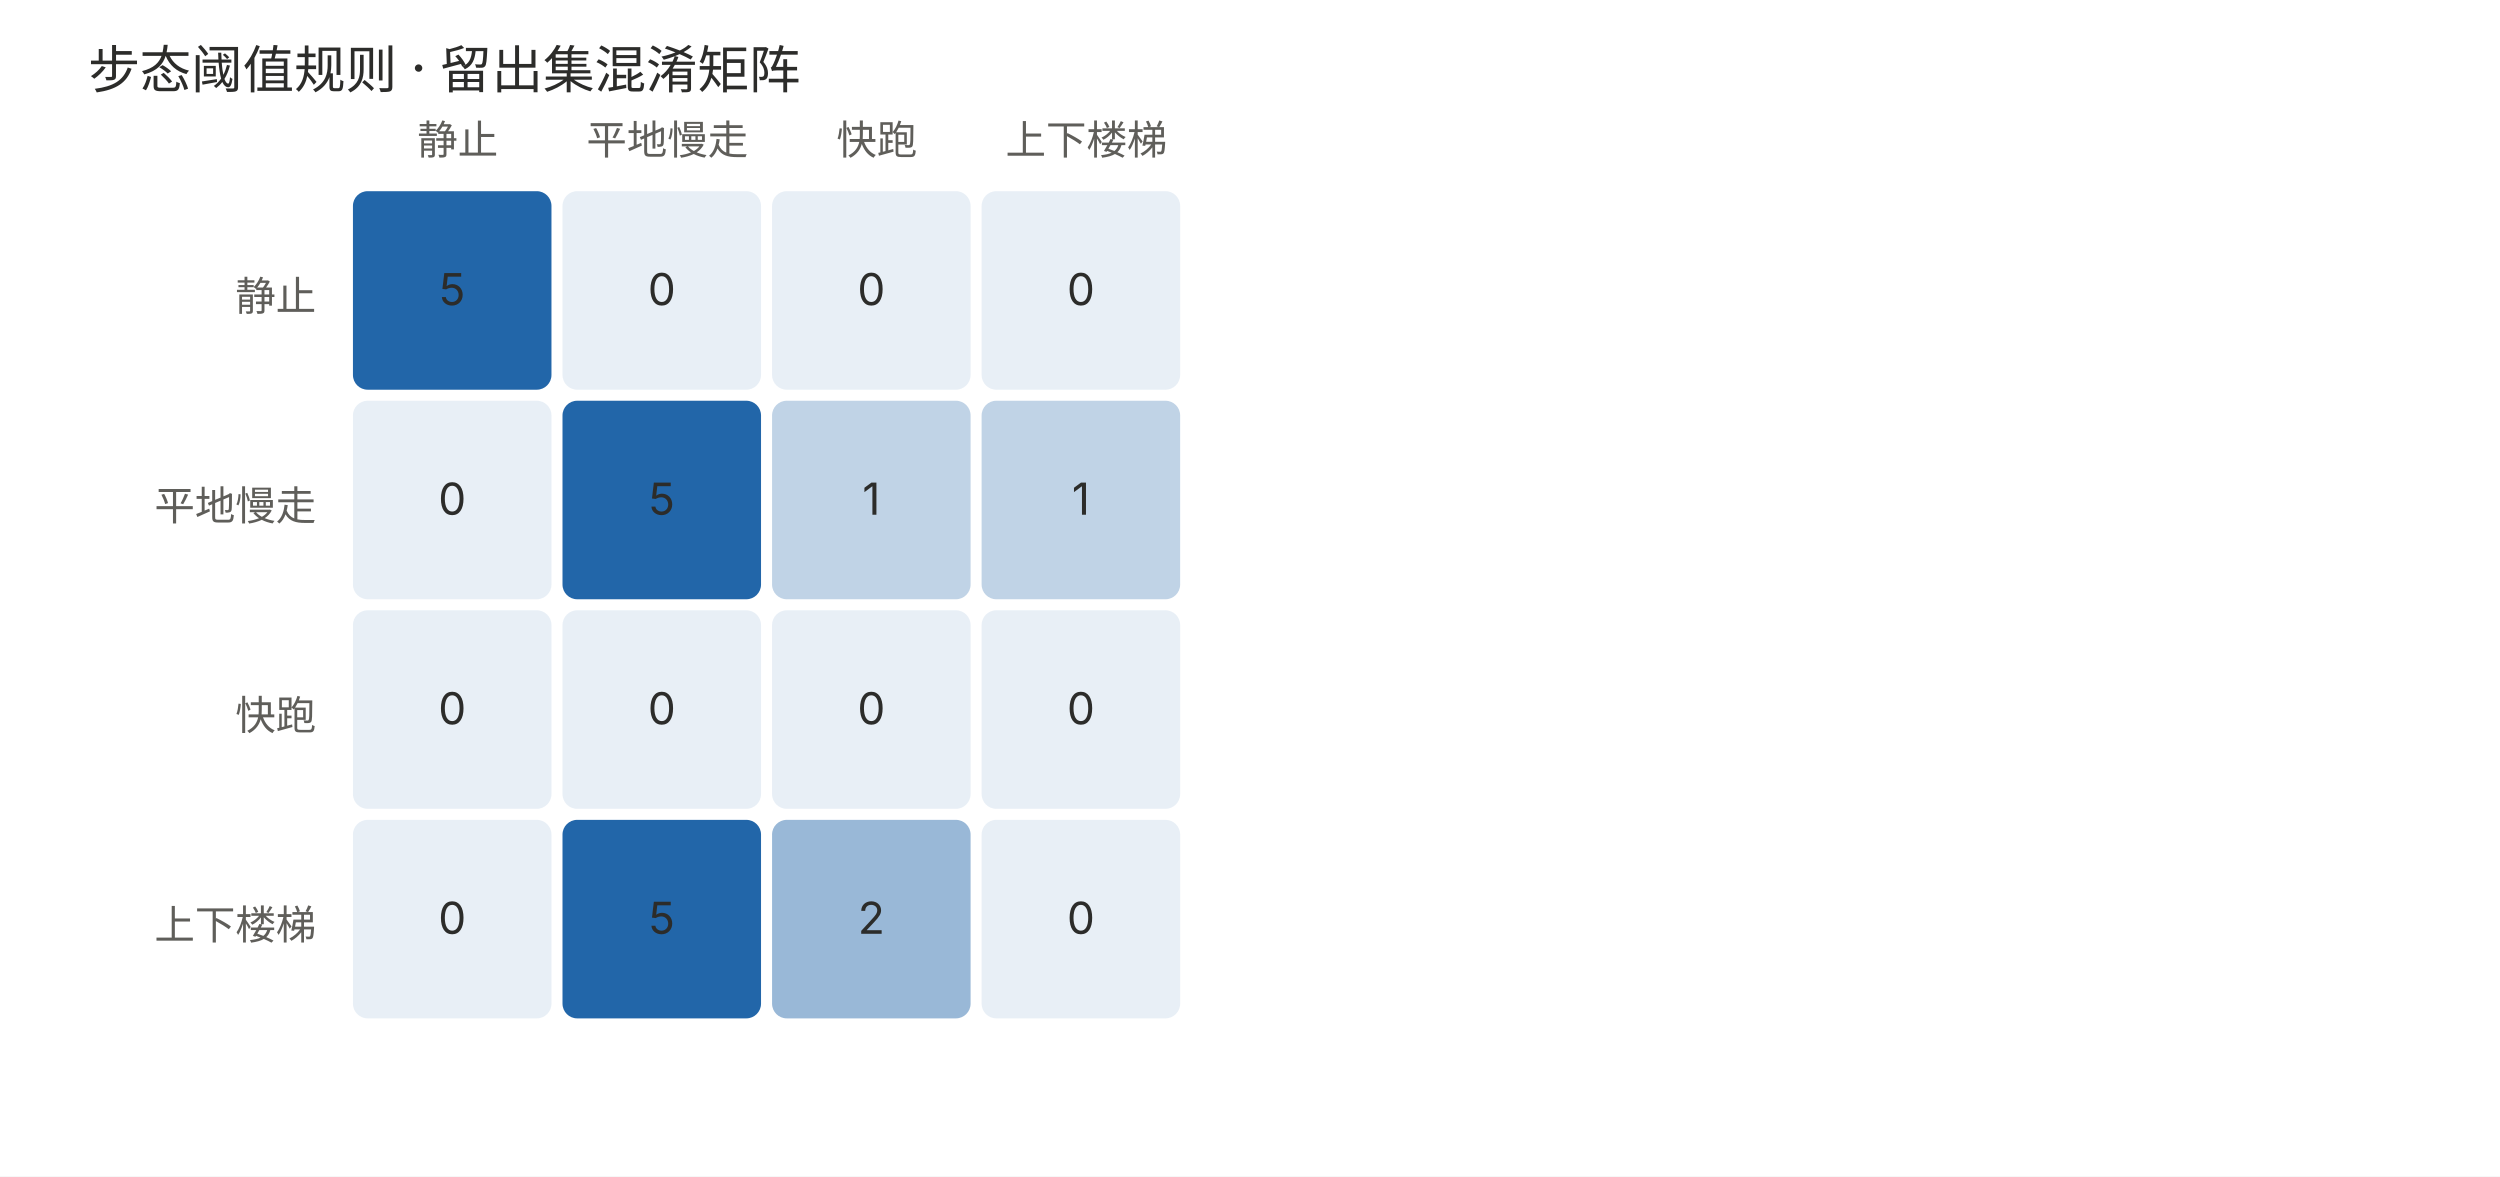
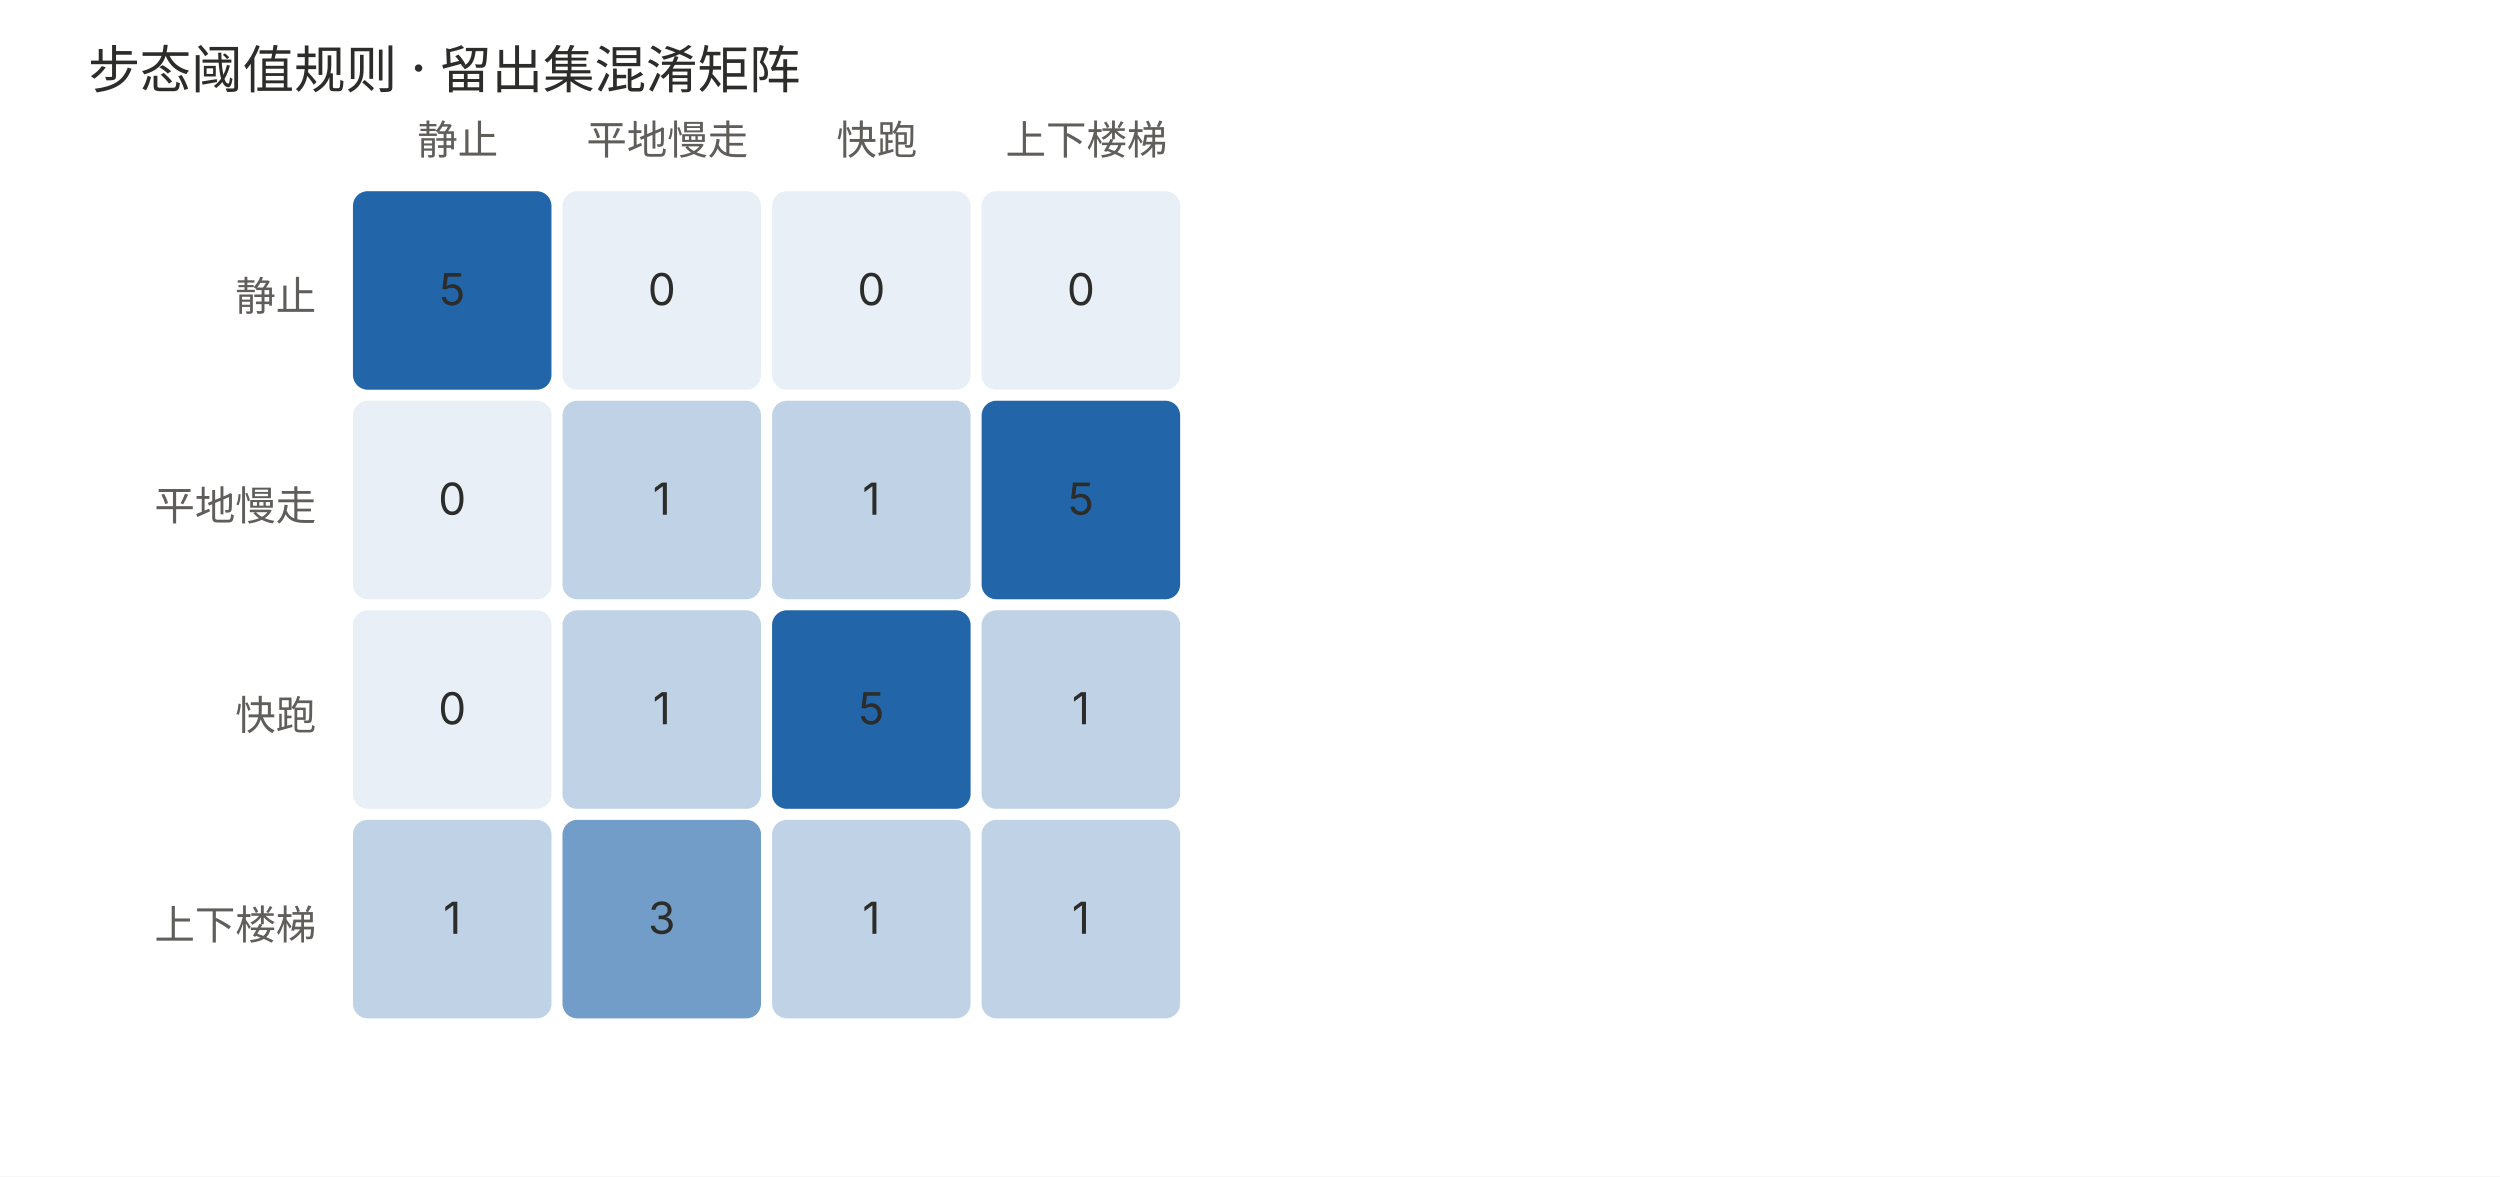
<svg xmlns="http://www.w3.org/2000/svg" viewBox="0 0 680 320" width="100%" role="img">
  <rect width="680" height="320" fill="#FFFFFF" />
  <g font-family="system-ui, -apple-system, Segoe UI, Microsoft YaHei, sans-serif">
    <text x="24" y="24" font-size="14" font-weight="500" fill="#2C2C2A">步态阈值规则 · 留出集混淆矩阵</text>
    <text x="124.5" y="42" font-size="11" fill="#5F5E5A" text-anchor="middle">静止</text>
    <text x="181.5" y="42" font-size="11" fill="#5F5E5A" text-anchor="middle">平地慢走</text>
    <text x="238.5" y="42" font-size="11" fill="#5F5E5A" text-anchor="middle">快跑</text>
    <text x="295.5" y="42" font-size="11" fill="#5F5E5A" text-anchor="middle">上下楼梯</text>
    <text x="86" y="84.5" font-size="11" fill="#5F5E5A" text-anchor="end">静止</text>
    <rect x="96.0" y="52.0" width="54.0" height="54.0" rx="4" fill="#185FA5" fill-opacity="0.95" />
    <text x="123.0" y="83.0" font-size="12" fill="#2C2C2A" text-anchor="middle">5</text>
    <rect x="153.0" y="52.0" width="54.0" height="54.0" rx="4" fill="#185FA5" fill-opacity="0.10" />
    <text x="180.0" y="83.0" font-size="12" fill="#2C2C2A" text-anchor="middle">0</text>
    <rect x="210.0" y="52.0" width="54.0" height="54.0" rx="4" fill="#185FA5" fill-opacity="0.10" />
    <text x="237.0" y="83.0" font-size="12" fill="#2C2C2A" text-anchor="middle">0</text>
    <rect x="267.0" y="52.0" width="54.0" height="54.0" rx="4" fill="#185FA5" fill-opacity="0.10" />
    <text x="294.0" y="83.0" font-size="12" fill="#2C2C2A" text-anchor="middle">0</text>
    <text x="86" y="141.5" font-size="11" fill="#5F5E5A" text-anchor="end">平地慢走</text>
    <rect x="96.0" y="109.0" width="54.0" height="54.0" rx="4" fill="#185FA5" fill-opacity="0.10" />
    <text x="123.0" y="140.0" font-size="12" fill="#2C2C2A" text-anchor="middle">0</text>
-     <rect x="153.0" y="109.0" width="54.0" height="54.0" rx="4" fill="#185FA5" fill-opacity="0.95" />
-     <text x="180.0" y="140.0" font-size="12" fill="#2C2C2A" text-anchor="middle">5</text>
+     <rect x="153.0" y="109.0" width="54.0" height="54.0" rx="4" fill="#185FA5" fill-opacity="0.27" />
+     <text x="180.0" y="140.0" font-size="12" fill="#2C2C2A" text-anchor="middle">1</text>
    <rect x="210.0" y="109.0" width="54.0" height="54.0" rx="4" fill="#185FA5" fill-opacity="0.27" />
    <text x="237.0" y="140.0" font-size="12" fill="#2C2C2A" text-anchor="middle">1</text>
-     <rect x="267.0" y="109.0" width="54.0" height="54.0" rx="4" fill="#185FA5" fill-opacity="0.27" />
-     <text x="294.0" y="140.0" font-size="12" fill="#2C2C2A" text-anchor="middle">1</text>
+     <rect x="267.0" y="109.0" width="54.0" height="54.0" rx="4" fill="#185FA5" fill-opacity="0.95" />
+     <text x="294.0" y="140.0" font-size="12" fill="#2C2C2A" text-anchor="middle">5</text>
    <text x="86" y="198.5" font-size="11" fill="#5F5E5A" text-anchor="end">快跑</text>
    <rect x="96.0" y="166.0" width="54.0" height="54.0" rx="4" fill="#185FA5" fill-opacity="0.10" />
    <text x="123.0" y="197.0" font-size="12" fill="#2C2C2A" text-anchor="middle">0</text>
-     <rect x="153.0" y="166.0" width="54.0" height="54.0" rx="4" fill="#185FA5" fill-opacity="0.10" />
-     <text x="180.0" y="197.0" font-size="12" fill="#2C2C2A" text-anchor="middle">0</text>
-     <rect x="210.0" y="166.0" width="54.0" height="54.0" rx="4" fill="#185FA5" fill-opacity="0.10" />
-     <text x="237.0" y="197.0" font-size="12" fill="#2C2C2A" text-anchor="middle">0</text>
-     <rect x="267.0" y="166.0" width="54.0" height="54.0" rx="4" fill="#185FA5" fill-opacity="0.10" />
-     <text x="294.0" y="197.0" font-size="12" fill="#2C2C2A" text-anchor="middle">0</text>
+     <rect x="153.0" y="166.0" width="54.0" height="54.0" rx="4" fill="#185FA5" fill-opacity="0.27" />
+     <text x="180.0" y="197.0" font-size="12" fill="#2C2C2A" text-anchor="middle">1</text>
+     <rect x="210.0" y="166.0" width="54.0" height="54.0" rx="4" fill="#185FA5" fill-opacity="0.95" />
+     <text x="237.0" y="197.0" font-size="12" fill="#2C2C2A" text-anchor="middle">5</text>
+     <rect x="267.0" y="166.0" width="54.0" height="54.0" rx="4" fill="#185FA5" fill-opacity="0.27" />
+     <text x="294.0" y="197.0" font-size="12" fill="#2C2C2A" text-anchor="middle">1</text>
    <text x="86" y="255.5" font-size="11" fill="#5F5E5A" text-anchor="end">上下楼梯</text>
-     <rect x="96.0" y="223.0" width="54.0" height="54.0" rx="4" fill="#185FA5" fill-opacity="0.10" />
-     <text x="123.0" y="254.0" font-size="12" fill="#2C2C2A" text-anchor="middle">0</text>
-     <rect x="153.0" y="223.0" width="54.0" height="54.0" rx="4" fill="#185FA5" fill-opacity="0.95" />
-     <text x="180.0" y="254.0" font-size="12" fill="#2C2C2A" text-anchor="middle">5</text>
-     <rect x="210.0" y="223.0" width="54.0" height="54.0" rx="4" fill="#185FA5" fill-opacity="0.44" />
-     <text x="237.0" y="254.0" font-size="12" fill="#2C2C2A" text-anchor="middle">2</text>
-     <rect x="267.0" y="223.0" width="54.0" height="54.0" rx="4" fill="#185FA5" fill-opacity="0.10" />
-     <text x="294.0" y="254.0" font-size="12" fill="#2C2C2A" text-anchor="middle">0</text>
+     <rect x="96.0" y="223.0" width="54.0" height="54.0" rx="4" fill="#185FA5" fill-opacity="0.27" />
+     <text x="123.0" y="254.0" font-size="12" fill="#2C2C2A" text-anchor="middle">1</text>
+     <rect x="153.0" y="223.0" width="54.0" height="54.0" rx="4" fill="#185FA5" fill-opacity="0.61" />
+     <text x="180.0" y="254.0" font-size="12" fill="#2C2C2A" text-anchor="middle">3</text>
+     <rect x="210.0" y="223.0" width="54.0" height="54.0" rx="4" fill="#185FA5" fill-opacity="0.27" />
+     <text x="237.0" y="254.0" font-size="12" fill="#2C2C2A" text-anchor="middle">1</text>
+     <rect x="267.0" y="223.0" width="54.0" height="54.0" rx="4" fill="#185FA5" fill-opacity="0.27" />
+     <text x="294.0" y="254.0" font-size="12" fill="#2C2C2A" text-anchor="middle">1</text>
  </g>
</svg>
